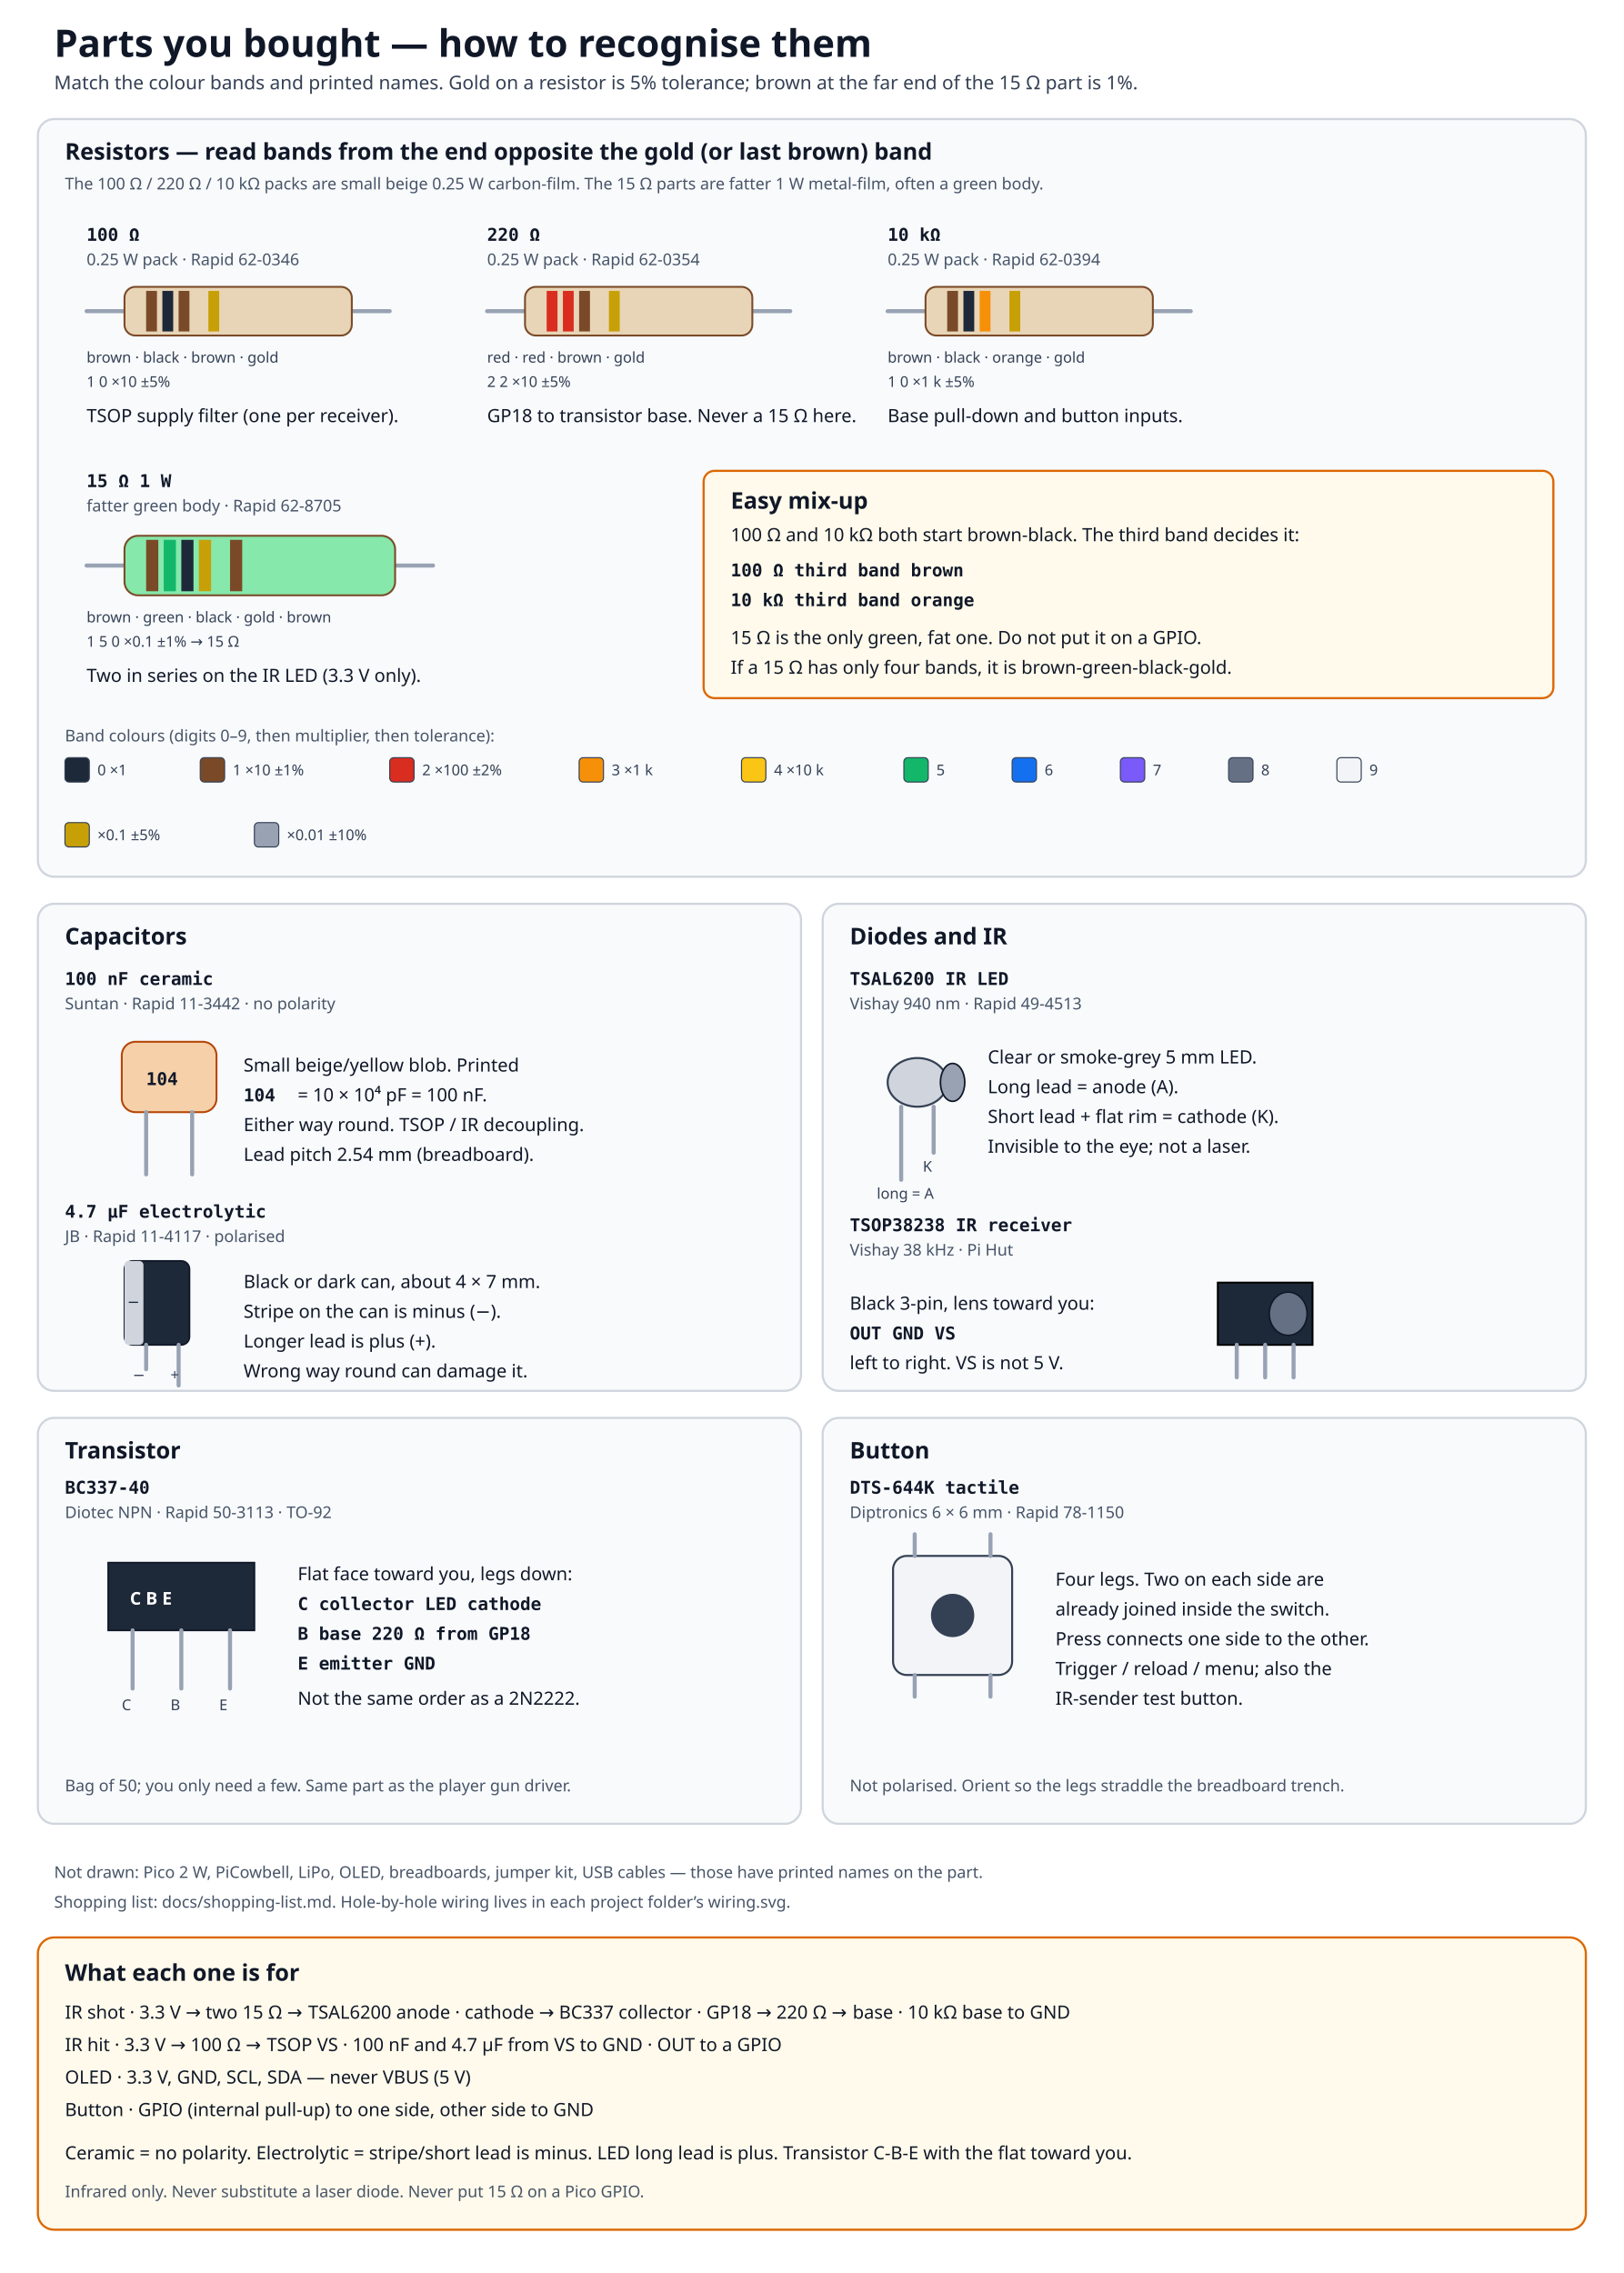
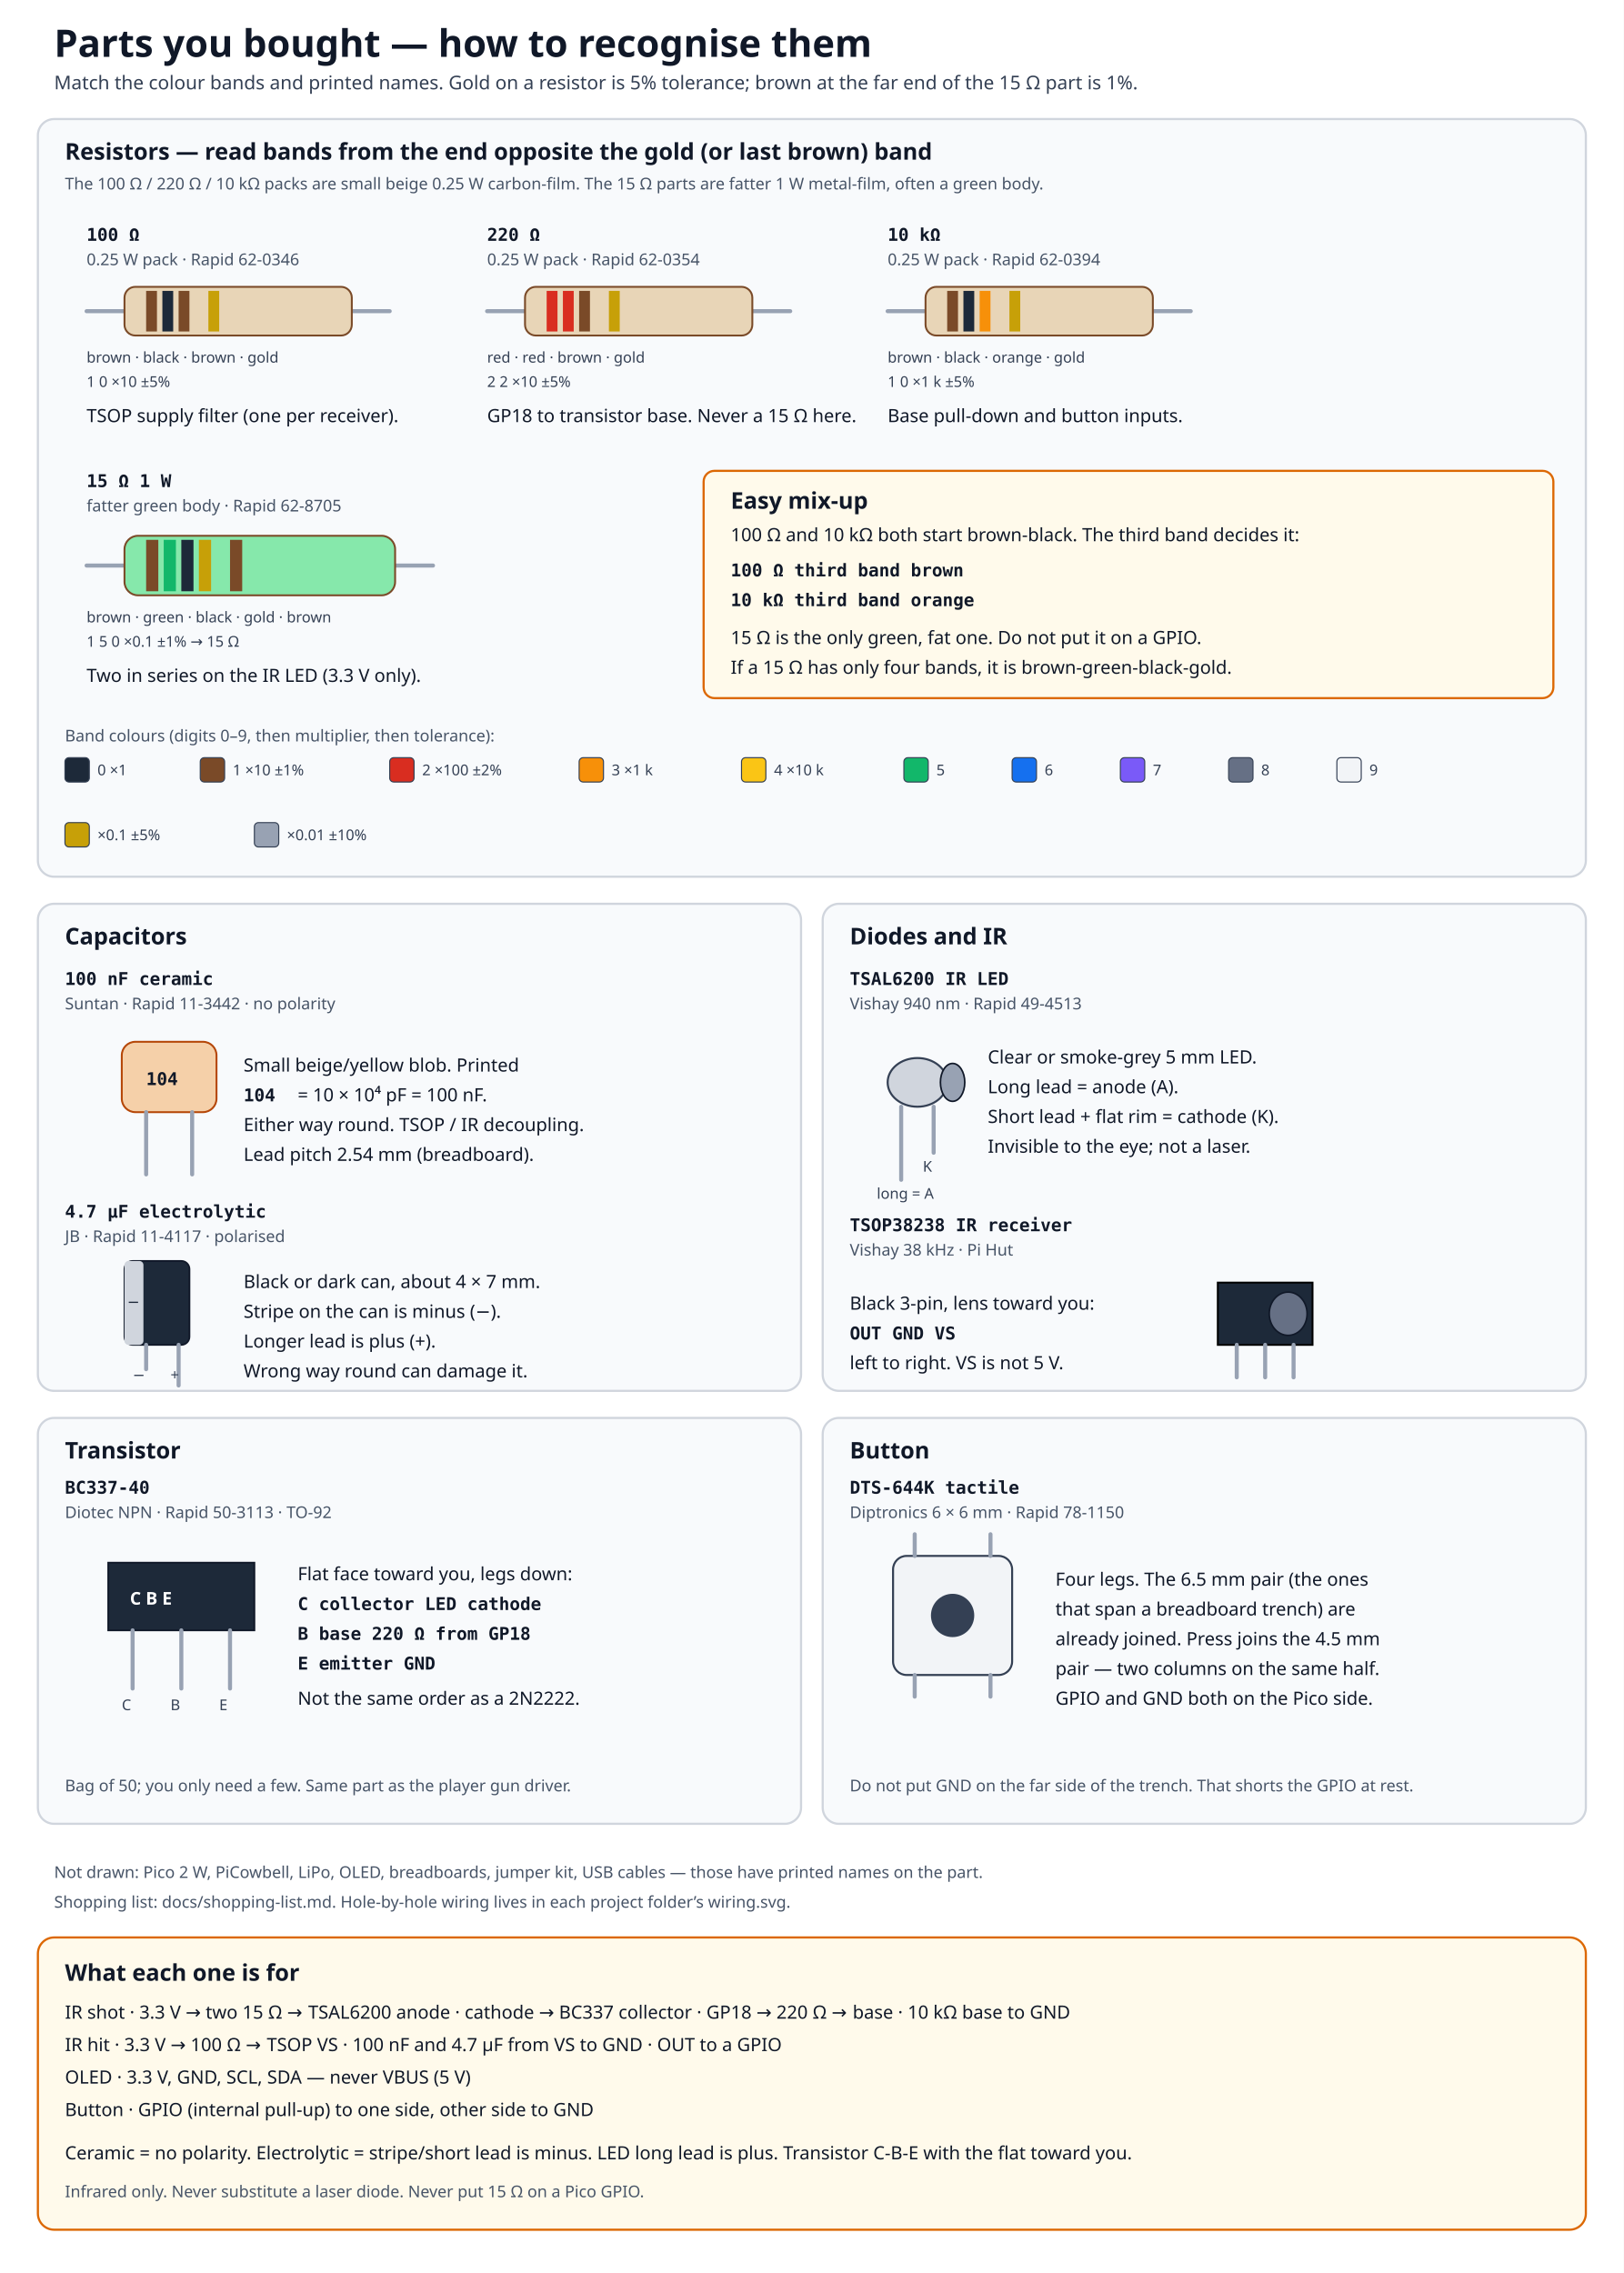
<svg xmlns="http://www.w3.org/2000/svg" width="1200" height="1680" viewBox="0 0 1200 1680" role="img" aria-label="Identification chart for resistors, capacitors, IR parts, transistor and button from the shopping list">
  <defs>
    <style>
      .bg { fill: #ffffff; }
      .title { font: 700 28px system-ui, sans-serif; fill: #101828; }
      .sub { font: 14px system-ui, sans-serif; fill: #344054; }
      .head { font: 700 17px system-ui, sans-serif; fill: #101828; }
      .text { font: 13.5px system-ui, sans-serif; fill: #101828; }
      .small { font: 12px system-ui, sans-serif; fill: #475467; }
      .tiny { font: 11px system-ui, sans-serif; fill: #344054; }
      .mono { font: 700 13px ui-monospace, SFMono-Regular, Menlo, monospace; fill: #101828; }
      .white { font: 700 13px system-ui, sans-serif; fill: #ffffff; }
      .card { fill: #f8fafc; stroke: #d0d5dd; stroke-width: 1.6; }
      .warn { fill: #fffaeb; stroke: #dc6803; stroke-width: 1.6; }
      .lead { stroke: #98a2b3; stroke-width: 3; stroke-linecap: round; }
      .led { fill: #d0d5dd; stroke: #344054; stroke-width: 1.5; }
      .lens { fill: #98a2b3; stroke: #101828; stroke-width: 1.2; }
      .tsop { fill: #1d2939; stroke: #000; stroke-width: 1.4; }
      .to92 { fill: #1d2939; stroke: #101828; stroke-width: 1.3; }
      .cer { fill: #f5d0a9; stroke: #b54708; stroke-width: 1.4; }
      .ely { fill: #1d2939; stroke: #101828; stroke-width: 1.3; }
      .stripe { fill: #d0d5dd; }
      .btn { fill: #f2f4f7; stroke: #344054; stroke-width: 1.5; }
      .pin-use { fill: #fef0c7; stroke: #b54708; stroke-width: 1.2; }
    </style>
  </defs>
  <rect class="bg" width="1200" height="1680" />
  <text class="title" x="40" y="42">Parts you bought — how to recognise them</text>
  <text class="sub" x="40" y="66">Match the colour bands and printed names. Gold on a resistor is 5% tolerance; brown at the far end of the 15 Ω part is 1%.</text>
  <rect class="card" x="28" y="88" width="1144" height="560" rx="12" />
  <text class="head" x="48" y="118">Resistors — read bands from the end opposite the gold (or last brown) band</text>
  <text class="small" x="48" y="140">The 100 Ω / 220 Ω / 10 kΩ packs are small beige 0.25 W carbon-film. The 15 Ω parts are fatter 1 W metal-film, often a green body.</text>
  <text class="mono" x="64" y="178">100 Ω</text>
  <text class="small" x="64" y="196">0.25 W pack · Rapid 62-0346</text>
  <line class="lead" x1="64" y1="230" x2="288" y2="230" />
  <rect x="92" y="212.0" width="168" height="36" rx="8" fill="#e8d5b7" stroke="#7a4a28" stroke-width="1.4" />
  <rect x="108" y="215.0" width="8" height="30" fill="#7a4a28" />
  <rect x="120" y="215.0" width="8" height="30" fill="#1d2939" />
  <rect x="132" y="215.0" width="8" height="30" fill="#7a4a28" />
  <rect x="154" y="215.0" width="8" height="30" fill="#c7a008" />
  <text class="tiny" x="64" y="268">brown · black · brown · gold</text>
  <text class="tiny" x="64" y="286">1  0  ×10  ±5%</text>
  <text class="text" x="64" y="312">TSOP supply filter (one per receiver).</text>
  <text class="mono" x="360" y="178">220 Ω</text>
  <text class="small" x="360" y="196">0.25 W pack · Rapid 62-0354</text>
  <line class="lead" x1="360" y1="230" x2="584" y2="230" />
  <rect x="388" y="212.0" width="168" height="36" rx="8" fill="#e8d5b7" stroke="#7a4a28" stroke-width="1.4" />
  <rect x="404" y="215.0" width="8" height="30" fill="#d92d20" />
  <rect x="416" y="215.0" width="8" height="30" fill="#d92d20" />
  <rect x="428" y="215.0" width="8" height="30" fill="#7a4a28" />
  <rect x="450" y="215.0" width="8" height="30" fill="#c7a008" />
  <text class="tiny" x="360" y="268">red · red · brown · gold</text>
  <text class="tiny" x="360" y="286">2  2  ×10  ±5%</text>
  <text class="text" x="360" y="312">GP18 to transistor base. Never a 15 Ω here.</text>
  <text class="mono" x="656" y="178">10 kΩ</text>
  <text class="small" x="656" y="196">0.25 W pack · Rapid 62-0394</text>
  <line class="lead" x1="656" y1="230" x2="880" y2="230" />
  <rect x="684" y="212.0" width="168" height="36" rx="8" fill="#e8d5b7" stroke="#7a4a28" stroke-width="1.4" />
  <rect x="700" y="215.0" width="8" height="30" fill="#7a4a28" />
  <rect x="712" y="215.0" width="8" height="30" fill="#1d2939" />
  <rect x="724" y="215.0" width="8" height="30" fill="#f79009" />
  <rect x="746" y="215.0" width="8" height="30" fill="#c7a008" />
  <text class="tiny" x="656" y="268">brown · black · orange · gold</text>
  <text class="tiny" x="656" y="286">1  0  ×1 k  ±5%</text>
  <text class="text" x="656" y="312">Base pull-down and button inputs.</text>
  <text class="mono" x="64" y="360">15 Ω  1 W</text>
  <text class="small" x="64" y="378">fatter green body · Rapid 62-8705</text>
  <line class="lead" x1="64" y1="418" x2="320" y2="418" />
  <rect x="92" y="396.0" width="200" height="44" rx="10" fill="#86e8ab" stroke="#7a4a28" stroke-width="1.4" />
  <rect x="108" y="399.0" width="9" height="38" fill="#7a4a28" />
  <rect x="121" y="399.0" width="9" height="38" fill="#12b76a" />
  <rect x="134" y="399.0" width="9" height="38" fill="#1d2939" />
  <rect x="147" y="399.0" width="9" height="38" fill="#c7a008" />
  <rect x="170" y="399.0" width="9" height="38" fill="#7a4a28" />
  <text class="tiny" x="64" y="460">brown · green · black · gold · brown</text>
  <text class="tiny" x="64" y="478">1  5  0  ×0.1  ±1%   →  15 Ω</text>
  <text class="text" x="64" y="504">Two in series on the IR LED (3.3 V only).</text>
  <rect class="warn" x="520" y="348" width="628" height="168" rx="8" />
  <text class="head" x="540" y="376">Easy mix-up</text>
  <text class="text" x="540" y="400">100 Ω and 10 kΩ both start brown-black. The third band decides it:</text>
  <text class="mono" x="540" y="426">100 Ω    third band brown</text>
  <text class="mono" x="540" y="448">10 kΩ    third band orange</text>
  <text class="text" x="540" y="476">15 Ω is the only green, fat one. Do not put it on a GPIO.</text>
  <text class="text" x="540" y="498">If a 15 Ω has only four bands, it is brown-green-black-gold.</text>
  <text class="small" x="48" y="548">Band colours (digits 0–9, then multiplier, then tolerance):</text>
  <rect x="48" y="560" width="18" height="18" rx="3" fill="#1d2939" stroke="#344054" stroke-width="0.8" />
  <text class="tiny" x="72" y="573">0  ×1</text>
  <rect x="148" y="560" width="18" height="18" rx="3" fill="#7a4a28" stroke="#344054" stroke-width="0.8" />
  <text class="tiny" x="172" y="573">1  ×10  ±1%</text>
  <rect x="288" y="560" width="18" height="18" rx="3" fill="#d92d20" stroke="#344054" stroke-width="0.8" />
  <text class="tiny" x="312" y="573">2  ×100  ±2%</text>
  <rect x="428" y="560" width="18" height="18" rx="3" fill="#f79009" stroke="#344054" stroke-width="0.8" />
  <text class="tiny" x="452" y="573">3  ×1 k</text>
  <rect x="548" y="560" width="18" height="18" rx="3" fill="#fac515" stroke="#344054" stroke-width="0.8" />
  <text class="tiny" x="572" y="573">4  ×10 k</text>
  <rect x="668" y="560" width="18" height="18" rx="3" fill="#12b76a" stroke="#344054" stroke-width="0.8" />
  <text class="tiny" x="692" y="573">5</text>
  <rect x="748" y="560" width="18" height="18" rx="3" fill="#1570ef" stroke="#344054" stroke-width="0.8" />
  <text class="tiny" x="772" y="573">6</text>
  <rect x="828" y="560" width="18" height="18" rx="3" fill="#7a5af8" stroke="#344054" stroke-width="0.8" />
  <text class="tiny" x="852" y="573">7</text>
  <rect x="908" y="560" width="18" height="18" rx="3" fill="#667085" stroke="#344054" stroke-width="0.8" />
  <text class="tiny" x="932" y="573">8</text>
  <rect x="988" y="560" width="18" height="18" rx="3" fill="#f2f4f7" stroke="#344054" stroke-width="0.8" />
  <text class="tiny" x="1012" y="573">9</text>
  <rect x="48" y="608" width="18" height="18" rx="3" fill="#c7a008" stroke="#344054" stroke-width="0.8" />
  <text class="tiny" x="72" y="621">×0.1  ±5%</text>
  <rect x="188" y="608" width="18" height="18" rx="3" fill="#98a2b3" stroke="#344054" stroke-width="0.8" />
  <text class="tiny" x="212" y="621">×0.01  ±10%</text>
  <rect class="card" x="28" y="668" width="564" height="360" rx="12" />
  <text class="head" x="48" y="698">Capacitors</text>
  <text class="mono" x="48" y="728">100 nF ceramic</text>
  <text class="small" x="48" y="746">Suntan · Rapid 11-3442 · no polarity</text>
  <rect class="cer" x="90" y="770" width="70" height="52" rx="10" />
  <text class="mono" x="108" y="802">104</text>
  <line class="lead" x1="108" y1="822" x2="108" y2="868" />
  <line class="lead" x1="142" y1="822" x2="142" y2="868" />
  <text class="text" x="180" y="792">Small beige/yellow blob. Printed</text>
  <text class="mono" x="180" y="814">104</text>
  <text class="text" x="220" y="814">= 10 × 10⁴ pF = 100 nF.</text>
  <text class="text" x="180" y="836">Either way round. TSOP / IR decoupling.</text>
  <text class="text" x="180" y="858">Lead pitch 2.54 mm (breadboard).</text>
  <text class="mono" x="48" y="900">4.7 µF electrolytic</text>
  <text class="small" x="48" y="918">JB · Rapid 11-4117 · polarised</text>
  <rect class="ely" x="92" y="932" width="48" height="62" rx="6" />
  <rect class="stripe" x="92" y="932" width="14" height="62" rx="3" />
  <text class="tiny" x="94" y="966" style="fill:#1d2939">−</text>
  <line class="lead" x1="132" y1="994" x2="132" y2="1024" />
  <line class="lead" x1="108" y1="994" x2="108" y2="1012" />
  <text class="tiny" x="126" y="1020">+</text>
  <text class="tiny" x="98" y="1020">−</text>
  <text class="text" x="180" y="952">Black or dark can, about 4 × 7 mm.</text>
  <text class="text" x="180" y="974">Stripe on the can is minus (−).</text>
  <text class="text" x="180" y="996">Longer lead is plus (+).</text>
  <text class="text" x="180" y="1018">Wrong way round can damage it.</text>
  <rect class="card" x="608" y="668" width="564" height="360" rx="12" />
  <text class="head" x="628" y="698">Diodes and IR</text>
  <text class="mono" x="628" y="728">TSAL6200  IR LED</text>
  <text class="small" x="628" y="746">Vishay 940 nm · Rapid 49-4513</text>
  <ellipse class="led" cx="678" cy="800" rx="22" ry="18" />
  <ellipse class="lens" cx="704" cy="800" rx="9" ry="14" />
  <line class="lead" x1="666" y1="818" x2="666" y2="872" />
  <line class="lead" x1="690" y1="818" x2="690" y2="852" />
  <text class="tiny" x="648" y="886">long = A</text>
  <text class="tiny" x="682" y="866">K</text>
  <text class="text" x="730" y="786">Clear or smoke-grey 5 mm LED.</text>
  <text class="text" x="730" y="808">Long lead = anode (A).</text>
  <text class="text" x="730" y="830">Short lead + flat rim = cathode (K).</text>
  <text class="text" x="730" y="852">Invisible to the eye; not a laser.</text>
  <text class="mono" x="628" y="910">TSOP38238  IR receiver</text>
  <text class="small" x="628" y="928">Vishay 38 kHz · Pi Hut</text>
  <path class="tsop" d="M900 948 h70 v46 h-70 z" />
  <ellipse cx="952" cy="971" rx="14" ry="16" fill="#667085" stroke="#101828" stroke-width="1.2" />
  <line class="lead" x1="914" y1="994" x2="914" y2="1018" />
  <line class="lead" x1="935" y1="994" x2="935" y2="1018" />
  <line class="lead" x1="956" y1="994" x2="956" y2="1018" />
  <text class="text" x="628" y="968">Black 3-pin, lens toward you:</text>
  <text class="mono" x="628" y="990">OUT  GND  VS</text>
  <text class="text" x="628" y="1012">left to right. VS is not 5 V.</text>
  <rect class="card" x="28" y="1048" width="564" height="300" rx="12" />
  <text class="head" x="48" y="1078">Transistor</text>
  <text class="mono" x="48" y="1104">BC337-40</text>
  <text class="small" x="48" y="1122">Diotec NPN · Rapid 50-3113 · TO-92</text>
  <path class="to92" d="M80 1155 h108 v50 h-108 z" />
  <text class="white" x="96" y="1186">C   B   E</text>
  <line class="lead" x1="98" y1="1205" x2="98" y2="1248" />
  <line class="lead" x1="134" y1="1205" x2="134" y2="1248" />
  <line class="lead" x1="170" y1="1205" x2="170" y2="1248" />
  <text class="tiny" x="90" y="1264">C</text>
  <text class="tiny" x="126" y="1264">B</text>
  <text class="tiny" x="162" y="1264">E</text>
  <text class="text" x="220" y="1168">Flat face toward you, legs down:</text>
  <text class="mono" x="220" y="1190">C collector   LED cathode</text>
  <text class="mono" x="220" y="1212">B base        220 Ω from GP18</text>
  <text class="mono" x="220" y="1234">E emitter     GND</text>
  <text class="text" x="220" y="1260">Not the same order as a 2N2222.</text>
  <text class="small" x="48" y="1324">Bag of 50; you only need a few. Same part as the player gun driver.</text>
  <rect class="card" x="608" y="1048" width="564" height="300" rx="12" />
  <text class="head" x="628" y="1078">Button</text>
  <text class="mono" x="628" y="1104">DTS-644K  tactile</text>
  <text class="small" x="628" y="1122">Diptronics 6 × 6 mm · Rapid 78-1150</text>
  <rect class="btn" x="660" y="1150" width="88" height="88" rx="10" />
  <circle cx="704" cy="1194" r="16" fill="#344054" />
  <line class="lead" x1="676" y1="1150" x2="676" y2="1134" />
  <line class="lead" x1="732" y1="1150" x2="732" y2="1134" />
  <line class="lead" x1="676" y1="1238" x2="676" y2="1254" />
  <line class="lead" x1="732" y1="1238" x2="732" y2="1254" />
-   <text class="text" x="780" y="1172">Four legs. Two on each side are</text>
-   <text class="text" x="780" y="1194">already joined inside the switch.</text>
-   <text class="text" x="780" y="1216">Press connects one side to the other.</text>
-   <text class="text" x="780" y="1238">Trigger / reload / menu; also the</text>
-   <text class="text" x="780" y="1260">IR-sender test button.</text>
-   <text class="small" x="628" y="1324">Not polarised. Orient so the legs straddle the breadboard trench.</text>
+   <text class="text" x="780" y="1172">Four legs. The 6.5 mm pair (the ones</text>
+   <text class="text" x="780" y="1194">that span a breadboard trench) are</text>
+   <text class="text" x="780" y="1216">already joined. Press joins the 4.5 mm</text>
+   <text class="text" x="780" y="1238">pair — two columns on the same half.</text>
+   <text class="text" x="780" y="1260">GPIO and GND both on the Pico side.</text>
+   <text class="small" x="628" y="1324">Do not put GND on the far side of the trench. That shorts the GPIO at rest.</text>
  <text class="small" x="40" y="1388">Not drawn: Pico 2 W, PiCowbell, LiPo, OLED, breadboards, jumper kit, USB cables — those have printed names on the part.</text>
  <text class="small" x="40" y="1410">Shopping list: docs/shopping-list.md. Hole-by-hole wiring lives in each project folder’s wiring.svg.</text>
  <rect class="warn" x="28" y="1432" width="1144" height="216" rx="12" />
  <text class="head" x="48" y="1464">What each one is for</text>
  <text class="text" x="48" y="1492">IR shot  ·  3.3 V → two 15 Ω → TSAL6200 anode · cathode → BC337 collector · GP18 → 220 Ω → base · 10 kΩ base to GND</text>
  <text class="text" x="48" y="1516">IR hit   ·  3.3 V → 100 Ω → TSOP VS · 100 nF and 4.7 µF from VS to GND · OUT to a GPIO</text>
  <text class="text" x="48" y="1540">OLED     ·  3.3 V, GND, SCL, SDA — never VBUS (5 V)</text>
  <text class="text" x="48" y="1564">Button   ·  GPIO (internal pull-up) to one side, other side to GND</text>
  <text class="text" x="48" y="1596">Ceramic = no polarity. Electrolytic = stripe/short lead is minus. LED long lead is plus. Transistor C-B-E with the flat toward you.</text>
  <text class="small" x="48" y="1624">Infrared only. Never substitute a laser diode. Never put 15 Ω on a Pico GPIO.</text>
</svg>
